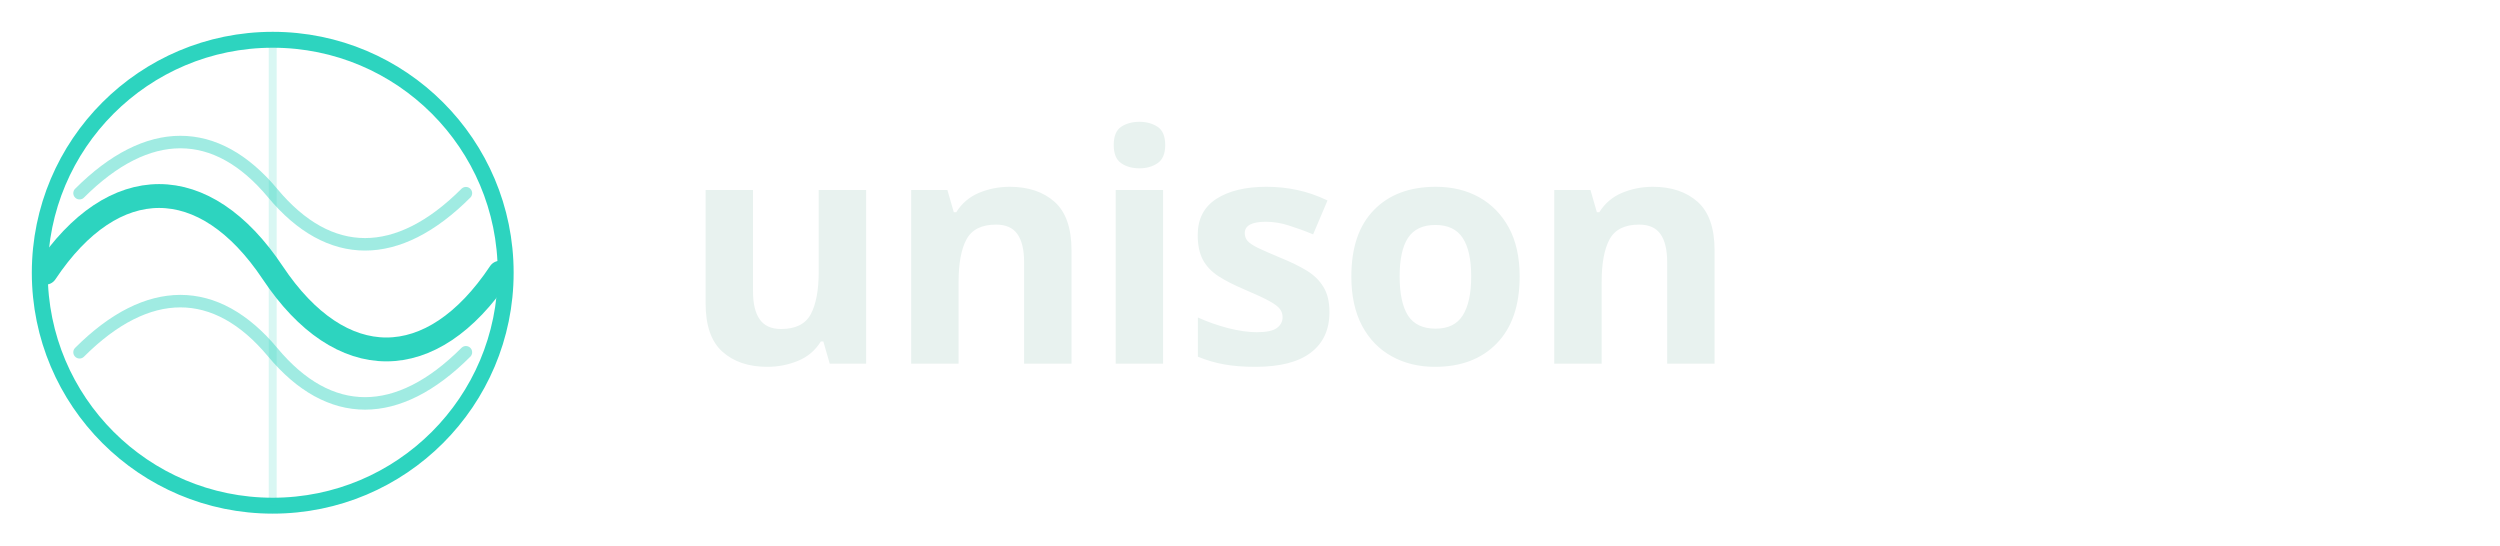
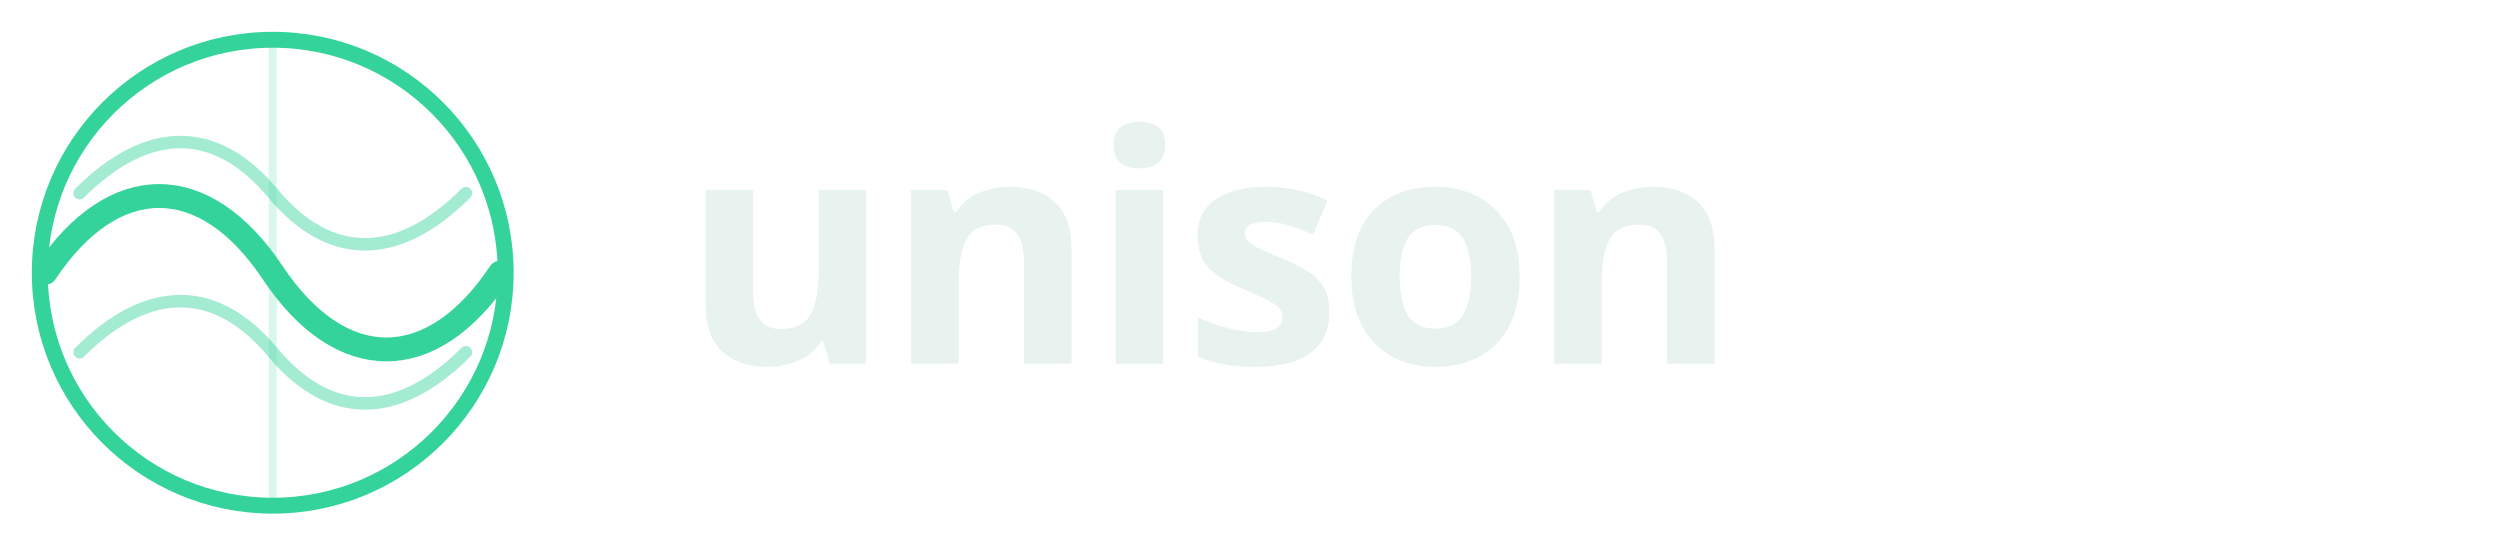
<svg xmlns="http://www.w3.org/2000/svg" viewBox="0 0 220 48" fill="none">
  <defs>
    <clipPath id="c">
      <circle cx="24" cy="24" r="20.5" />
    </clipPath>
  </defs>
-   <circle cx="24" cy="24" r="20.5" stroke="#2DD4BF" stroke-width="1.4" />
+   <circle cx="24" cy="24" r="20.5" stroke="#34D399" stroke-width="1.4" />
  <g clip-path="url(#c)">
-     <line x1="24" y1="3" x2="24" y2="45" stroke="#2DD4BF" stroke-width="0.7" stroke-opacity=".18" />
-     <path d="M7 17 C13 11 19 11 24 17 C29 23 35 23 41 17" stroke="#2DD4BF" stroke-width="1.1" stroke-linecap="round" stroke-opacity=".45" />
-     <path d="M4 24 C10 15 18 15 24 24 C30 33 38 33 44 24" stroke="#2DD4BF" stroke-width="2.1" stroke-linecap="round" />
-     <path d="M7 31 C13 25 19 25 24 31 C29 37 35 37 41 31" stroke="#2DD4BF" stroke-width="1.1" stroke-linecap="round" stroke-opacity=".45" />
+     <line x1="24" y1="3" x2="24" y2="45" stroke="#34D399" stroke-width="0.7" stroke-opacity=".18" />
+     <path d="M7 17 C13 11 19 11 24 17 C29 23 35 23 41 17" stroke="#34D399" stroke-width="1.1" stroke-linecap="round" stroke-opacity=".45" />
+     <path d="M4 24 C10 15 18 15 24 24 C30 33 38 33 44 24" stroke="#34D399" stroke-width="2.1" stroke-linecap="round" />
+     <path d="M7 31 C13 25 19 25 24 31 C29 37 35 37 41 31" stroke="#34D399" stroke-width="1.1" stroke-linecap="round" stroke-opacity=".45" />
  </g>
  <text x="60" y="32" font-family="'Space Grotesk', system-ui, sans-serif" font-weight="600" font-size="28" fill="#E8F2EF" letter-spacing="-0.4">unison</text>
</svg>
